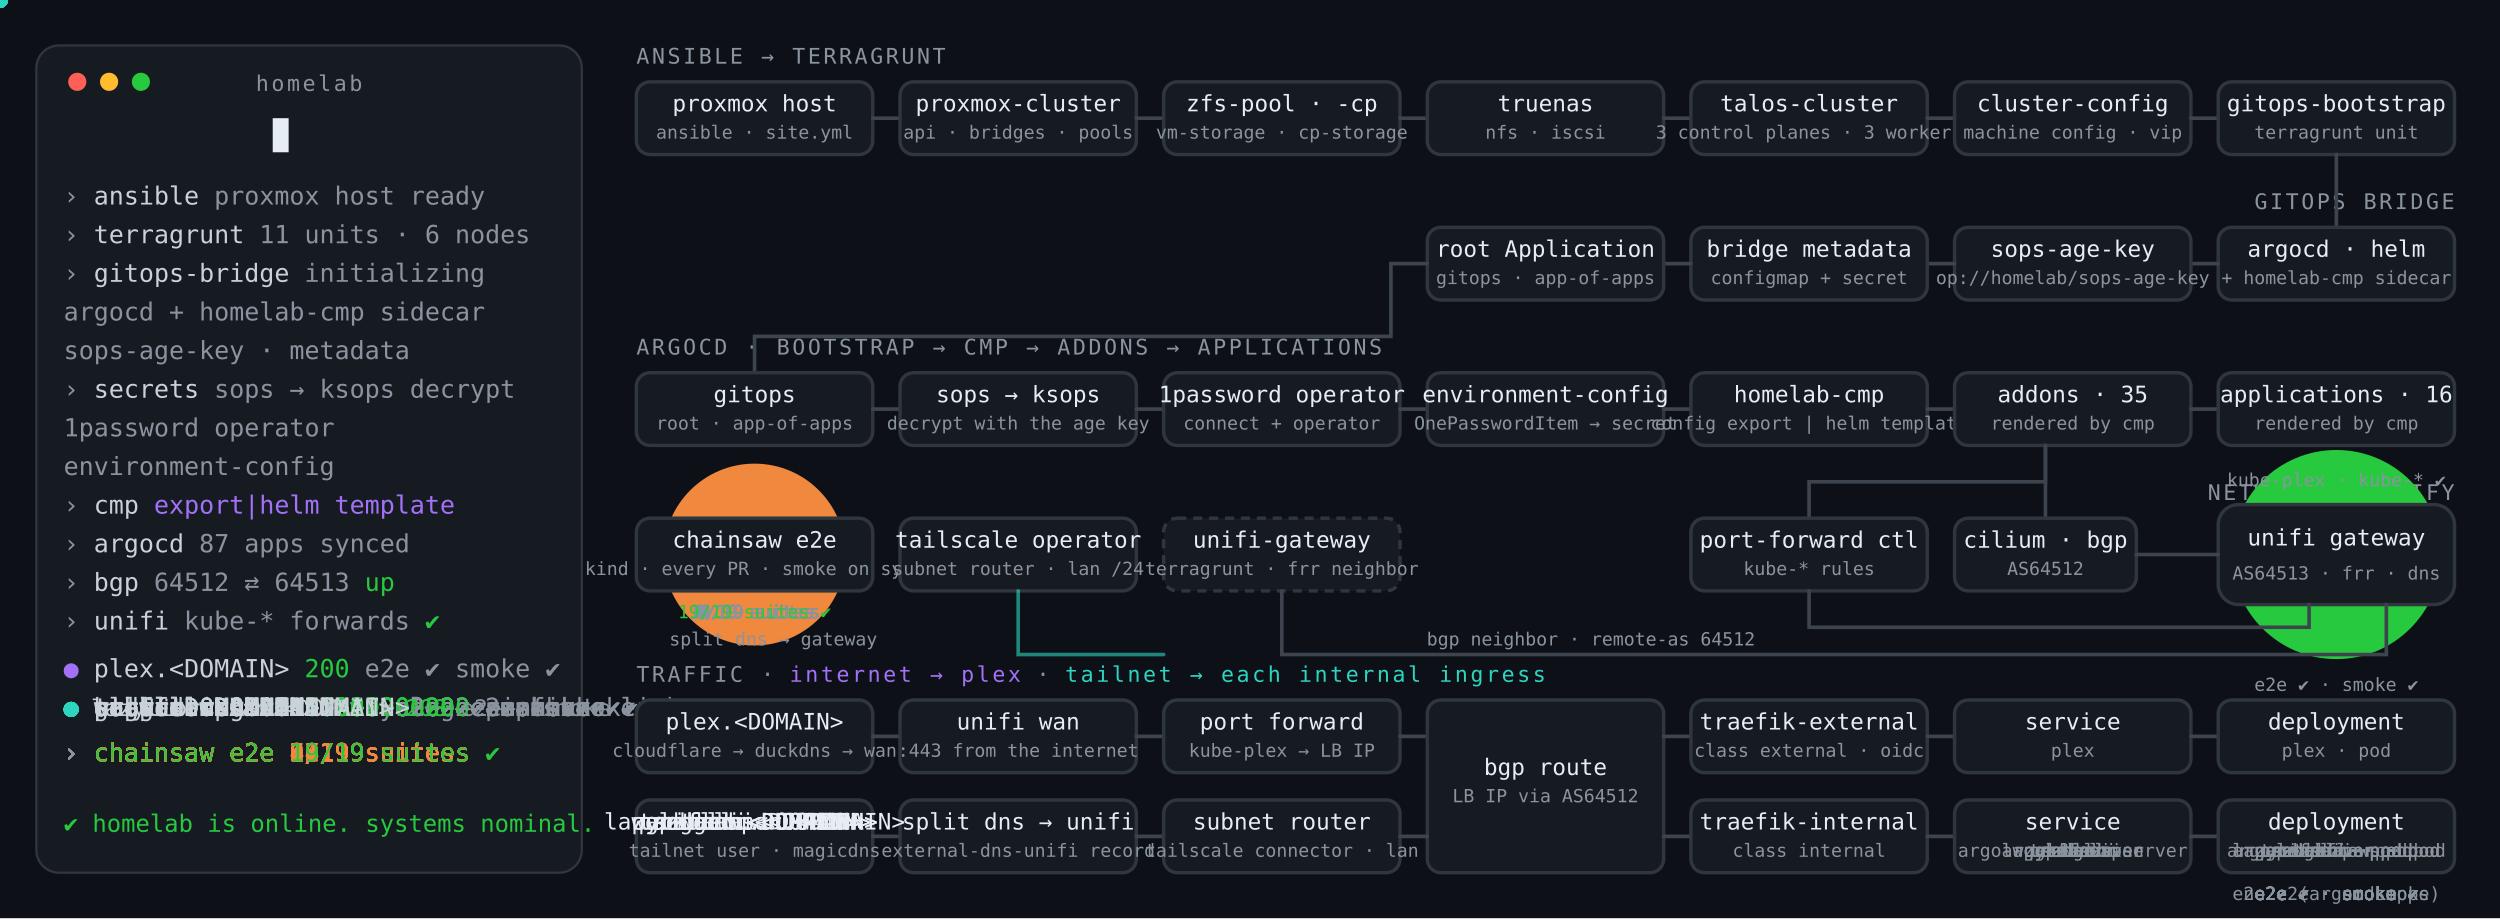
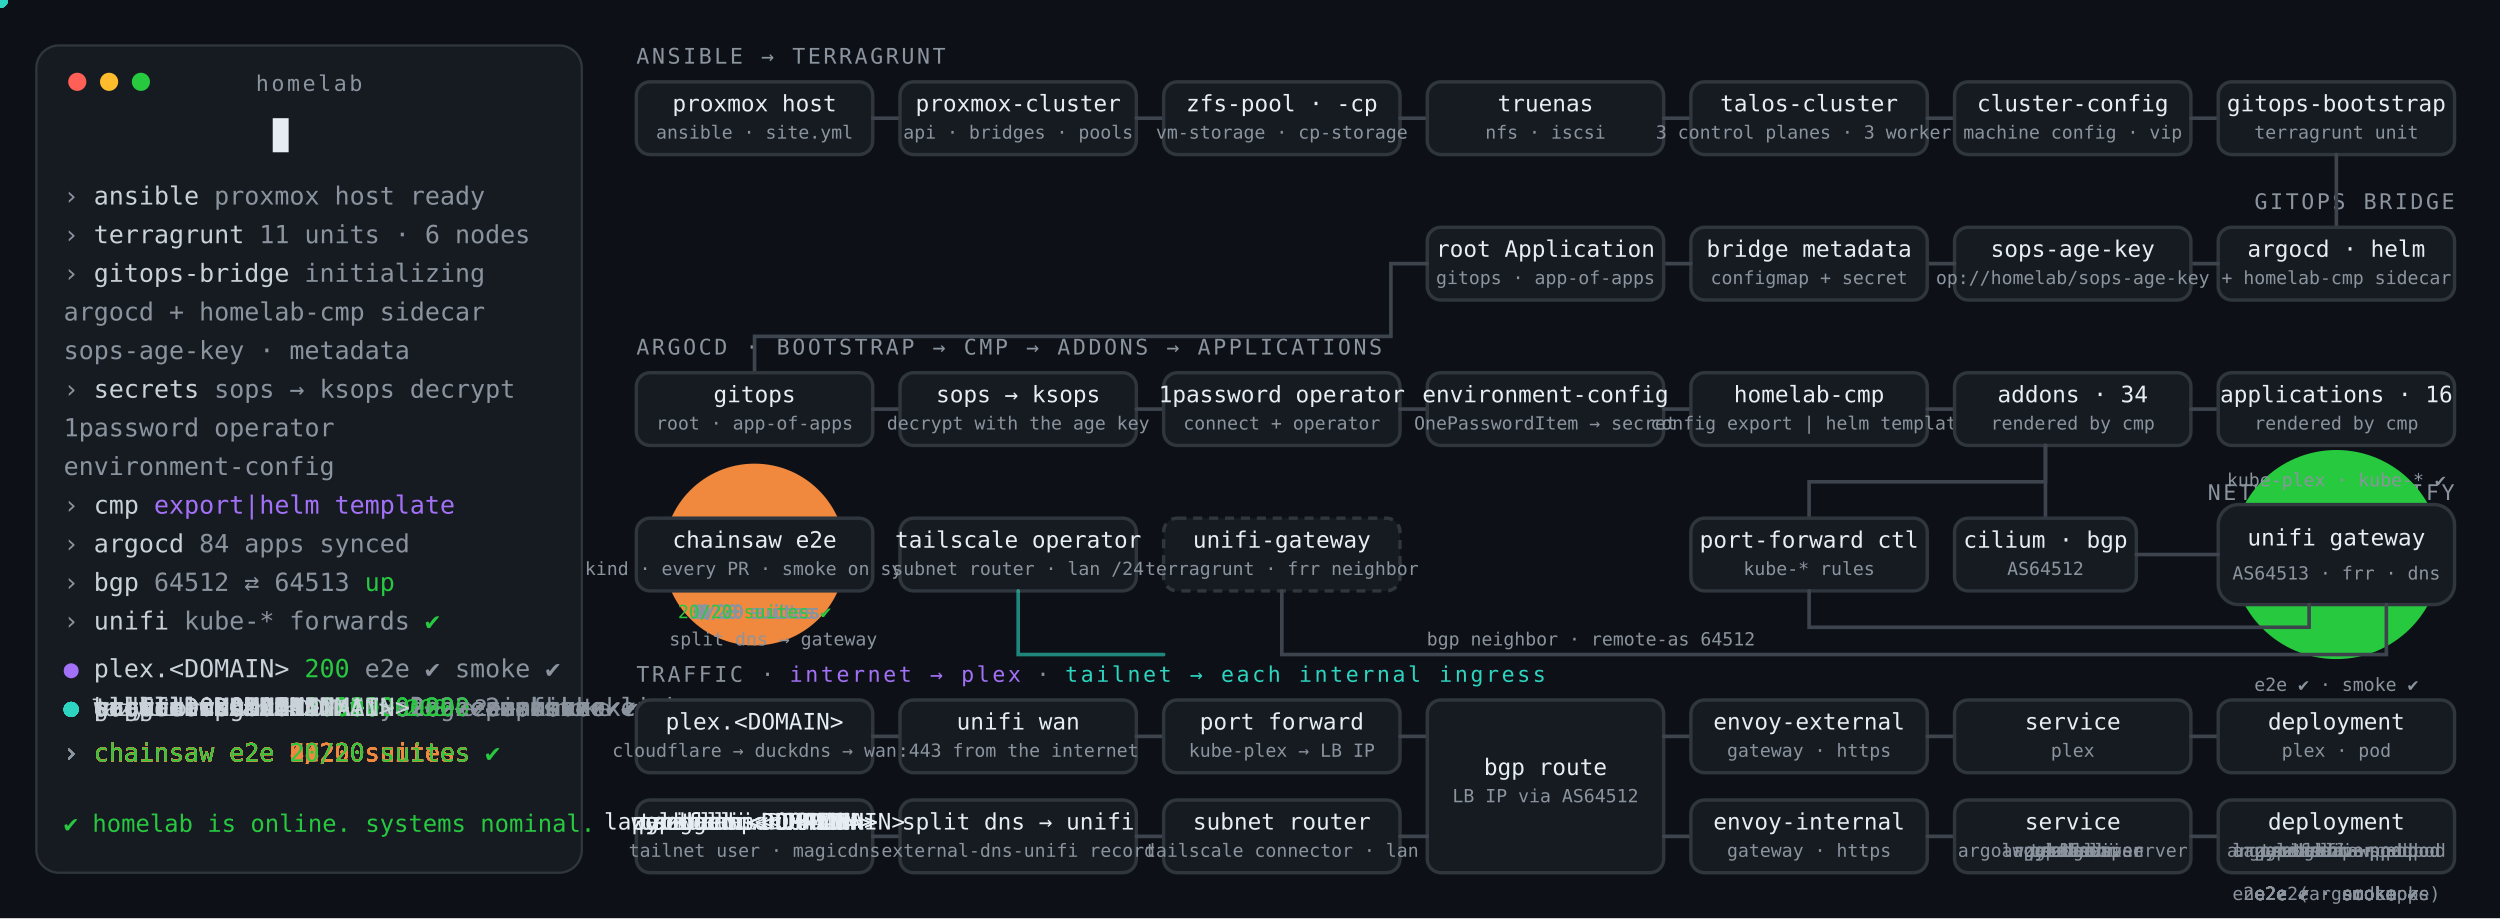
<svg xmlns="http://www.w3.org/2000/svg" viewBox="0 0 1100 404" width="1100" height="404" role="img">
  <rect width="1100" height="404" fill="#0d1117" />
  <style>
  text{font-family:ui-monospace,SFMono-Regular,Menlo,Consolas,monospace}
  .h{font-size:9.5px;fill:#8b949e;letter-spacing:.12em}
  .n{font-size:10px;fill:#e6edf3}
  .n2{font-size:8px;fill:#8b949e}
  .log{font-size:11px;fill:#c9d1d9}
  .box{fill:#161b22;stroke:#30363d;stroke-width:1.5}
  .w{fill:none;stroke:#3d444d;stroke-width:1.6;stroke-linecap:round;stroke-dasharray:800}
  .cur{animation:blink 1s steps(1) infinite}
  @keyframes blink{50%{opacity:0}}
  .type{animation:type 27s steps(14) infinite}
  @keyframes type{0%{width:0}3%,96%{width:110px}100%{width:0}}
  @keyframes a3{0%,3%{opacity:0}4%,96%{opacity:1}100%{opacity:0}}
  @keyframes a5{0%,5%{opacity:0}6%,96%{opacity:1}100%{opacity:0}}
  @keyframes a6_5{0%,6.5%{opacity:0}7.5%,96%{opacity:1}100%{opacity:0}}
  @keyframes a8{0%,8%{opacity:0}9%,96%{opacity:1}100%{opacity:0}}
  @keyframes a9_5{0%,9.5%{opacity:0}10.5%,96%{opacity:1}100%{opacity:0}}
  @keyframes a11{0%,11%{opacity:0}12%,96%{opacity:1}100%{opacity:0}}
  @keyframes a12_5{0%,12.5%{opacity:0}13.5%,96%{opacity:1}100%{opacity:0}}
  @keyframes a14{0%,14%{opacity:0}15%,96%{opacity:1}100%{opacity:0}}
  @keyframes a15_5{0%,15.5%{opacity:0}16.5%,96%{opacity:1}100%{opacity:0}}
  @keyframes a17{0%,17%{opacity:0}18%,96%{opacity:1}100%{opacity:0}}
  @keyframes a18_5{0%,18.5%{opacity:0}19.5%,96%{opacity:1}100%{opacity:0}}
  @keyframes a20{0%,20%{opacity:0}21%,96%{opacity:1}100%{opacity:0}}
  @keyframes a21_5{0%,21.5%{opacity:0}22.5%,96%{opacity:1}100%{opacity:0}}
  @keyframes a23{0%,23%{opacity:0}24%,96%{opacity:1}100%{opacity:0}}
  @keyframes a25{0%,25%{opacity:0}26%,96%{opacity:1}100%{opacity:0}}
  @keyframes a26_5{0%,26.5%{opacity:0}27.5%,96%{opacity:1}100%{opacity:0}}
  @keyframes a28{0%,28%{opacity:0}29%,96%{opacity:1}100%{opacity:0}}
  @keyframes a30{0%,30%{opacity:0}31%,96%{opacity:1}100%{opacity:0}}
  @keyframes a33{0%,33%{opacity:0}34%,96%{opacity:1}100%{opacity:0}}
  @keyframes a36{0%,36%{opacity:0}37%,96%{opacity:1}100%{opacity:0}}
  @keyframes a37_5{0%,37.5%{opacity:0}38.5%,96%{opacity:1}100%{opacity:0}}
  @keyframes a39{0%,39%{opacity:0}40%,96%{opacity:1}100%{opacity:0}}
  @keyframes a40{0%,40%{opacity:0}41%,96%{opacity:1}100%{opacity:0}}
  @keyframes a41{0%,41%{opacity:0}42%,96%{opacity:1}100%{opacity:0}}
  @keyframes a42{0%,42%{opacity:0}43%,96%{opacity:1}100%{opacity:0}}
  @keyframes a43{0%,43%{opacity:0}44%,96%{opacity:1}100%{opacity:0}}
  @keyframes a44{0%,44%{opacity:0}45%,96%{opacity:1}100%{opacity:0}}
  @keyframes a46{0%,46%{opacity:0}47%,96%{opacity:1}100%{opacity:0}}
  @keyframes a90{0%,90.5%{opacity:0}91.5%,96%{opacity:1}100%{opacity:0}}
  .a3{animation:a3 27s infinite}.a5{animation:a5 27s infinite}.a6_5{animation:a6_5 27s infinite}
  .a8{animation:a8 27s infinite}.a9_5{animation:a9_5 27s infinite}.a11{animation:a11 27s infinite}
  .a12_5{animation:a12_5 27s infinite}.a14{animation:a14 27s infinite}.a15_5{animation:a15_5 27s infinite}
  .a17{animation:a17 27s infinite}.a18_5{animation:a18_5 27s infinite}.a20{animation:a20 27s infinite}
  .a21_5{animation:a21_5 27s infinite}.a23{animation:a23 27s infinite}.a25{animation:a25 27s infinite}
  .a26_5{animation:a26_5 27s infinite}.a28{animation:a28 27s infinite}.a30{animation:a30 27s infinite}
  .a33{animation:a33 27s infinite}.a36{animation:a36 27s infinite}.a37_5{animation:a37_5 27s infinite}
  .a39{animation:a39 27s infinite}.a40{animation:a40 27s infinite}.a41{animation:a41 27s infinite}
  .a42{animation:a42 27s infinite}.a43{animation:a43 27s infinite}.a44{animation:a44 27s infinite}
  .a46{animation:a46 27s infinite}.a90{animation:a90 27s infinite}
  @keyframes d5{0%,5%{stroke-dashoffset:800}7.5%,96%{stroke-dashoffset:0}96.1%,100%{stroke-dashoffset:800}}
  @keyframes d6_5{0%,6.5%{stroke-dashoffset:800}9%,96%{stroke-dashoffset:0}96.1%,100%{stroke-dashoffset:800}}
  @keyframes d8{0%,8%{stroke-dashoffset:800}10.5%,96%{stroke-dashoffset:0}96.1%,100%{stroke-dashoffset:800}}
  @keyframes d9_5{0%,9.5%{stroke-dashoffset:800}12%,96%{stroke-dashoffset:0}96.1%,100%{stroke-dashoffset:800}}
  @keyframes d11{0%,11%{stroke-dashoffset:800}13.5%,96%{stroke-dashoffset:0}96.1%,100%{stroke-dashoffset:800}}
  @keyframes d12_5{0%,12.5%{stroke-dashoffset:800}15%,96%{stroke-dashoffset:0}96.1%,100%{stroke-dashoffset:800}}
  @keyframes d14{0%,14%{stroke-dashoffset:800}16.5%,96%{stroke-dashoffset:0}96.1%,100%{stroke-dashoffset:800}}
  @keyframes d15_5{0%,15.5%{stroke-dashoffset:800}18%,96%{stroke-dashoffset:0}96.1%,100%{stroke-dashoffset:800}}
  @keyframes d17{0%,17%{stroke-dashoffset:800}19.5%,96%{stroke-dashoffset:0}96.1%,100%{stroke-dashoffset:800}}
  @keyframes d18_5{0%,18.5%{stroke-dashoffset:800}21%,96%{stroke-dashoffset:0}96.1%,100%{stroke-dashoffset:800}}
  @keyframes d20{0%,20%{stroke-dashoffset:800}22.5%,96%{stroke-dashoffset:0}96.1%,100%{stroke-dashoffset:800}}
  @keyframes d21_5{0%,21.5%{stroke-dashoffset:800}24%,96%{stroke-dashoffset:0}96.1%,100%{stroke-dashoffset:800}}
  @keyframes d23{0%,23%{stroke-dashoffset:800}25.5%,96%{stroke-dashoffset:0}96.1%,100%{stroke-dashoffset:800}}
  @keyframes d25{0%,25%{stroke-dashoffset:800}27.5%,96%{stroke-dashoffset:0}96.1%,100%{stroke-dashoffset:800}}
  @keyframes d26_5{0%,26.5%{stroke-dashoffset:800}29%,96%{stroke-dashoffset:0}96.1%,100%{stroke-dashoffset:800}}
  @keyframes d28{0%,28%{stroke-dashoffset:800}30.5%,96%{stroke-dashoffset:0}96.1%,100%{stroke-dashoffset:800}}
  @keyframes d30{0%,30%{stroke-dashoffset:800}32.5%,96%{stroke-dashoffset:0}96.1%,100%{stroke-dashoffset:800}}
  @keyframes d33{0%,33%{stroke-dashoffset:800}35.5%,96%{stroke-dashoffset:0}96.1%,100%{stroke-dashoffset:800}}
  @keyframes d39{0%,39%{stroke-dashoffset:800}40.5%,96%{stroke-dashoffset:0}96.1%,100%{stroke-dashoffset:800}}
  @keyframes d40{0%,40%{stroke-dashoffset:800}41.5%,96%{stroke-dashoffset:0}96.1%,100%{stroke-dashoffset:800}}
  @keyframes d41{0%,41%{stroke-dashoffset:800}42.5%,96%{stroke-dashoffset:0}96.1%,100%{stroke-dashoffset:800}}
  @keyframes d42{0%,42%{stroke-dashoffset:800}43.5%,96%{stroke-dashoffset:0}96.1%,100%{stroke-dashoffset:800}}
  @keyframes d43{0%,43%{stroke-dashoffset:800}44.5%,96%{stroke-dashoffset:0}96.1%,100%{stroke-dashoffset:800}}
  @keyframes d44{0%,44%{stroke-dashoffset:800}45.5%,96%{stroke-dashoffset:0}96.1%,100%{stroke-dashoffset:800}}
  .d5{animation:d5 27s infinite}.d6_5{animation:d6_5 27s infinite}.d8{animation:d8 27s infinite}
  .d9_5{animation:d9_5 27s infinite}.d11{animation:d11 27s infinite}.d12_5{animation:d12_5 27s infinite}
  .d14{animation:d14 27s infinite}.d15_5{animation:d15_5 27s infinite}.d17{animation:d17 27s infinite}
  .d18_5{animation:d18_5 27s infinite}.d20{animation:d20 27s infinite}.d21_5{animation:d21_5 27s infinite}
  .d23{animation:d23 27s infinite}.d25{animation:d25 27s infinite}.d26_5{animation:d26_5 27s infinite}
  .d28{animation:d28 27s infinite}.d30{animation:d30 27s infinite}.d33{animation:d33 27s infinite}
  .d39{animation:d39 27s infinite}.d40{animation:d40 27s infinite}.d41{animation:d41 27s infinite}
  .d42{animation:d42 27s infinite}.d43{animation:d43 27s infinite}.d44{animation:d44 27s infinite}
  @keyframes est{0%,32.5%{stroke:#3d444d}34%,96%{stroke:#27c93f}100%{stroke:#3d444d}}
  .est{animation:est 27s infinite}
  @keyframes glow{0%,33.5%{opacity:0}36%,96%{opacity:.45}100%{opacity:0}}
  .glow{animation:glow 27s infinite}
  /* host windows: 10 × 4.5% from 45% to 90% (1.2 s each) */
  @keyframes h0{0%,45%{opacity:0}45.3%,47.82%{opacity:1}48.12%,100%{opacity:0}}
  @keyframes h1{0%,48.12%{opacity:0}48.42%,50.93%{opacity:1}51.23%,100%{opacity:0}}
  @keyframes h2{0%,51.23%{opacity:0}51.53%,54.05%{opacity:1}54.35%,100%{opacity:0}}
  @keyframes h3{0%,54.35%{opacity:0}54.65%,57.16%{opacity:1}57.46%,100%{opacity:0}}
  @keyframes h4{0%,57.46%{opacity:0}57.76%,60.28%{opacity:1}60.58%,100%{opacity:0}}
  @keyframes h5{0%,60.58%{opacity:0}60.88%,63.39%{opacity:1}63.69%,100%{opacity:0}}
  @keyframes h6{0%,63.69%{opacity:0}63.99%,66.51%{opacity:1}66.81%,100%{opacity:0}}
  @keyframes h7{0%,66.81%{opacity:0}67.11%,69.62%{opacity:1}69.92%,100%{opacity:0}}
  @keyframes h8{0%,69.92%{opacity:0}70.22%,72.74%{opacity:1}73.04%,100%{opacity:0}}
  @keyframes h9{0%,73.04%{opacity:0}73.34%,75.85%{opacity:1}76.15%,100%{opacity:0}}
  @keyframes h10{0%,76.15%{opacity:0}76.45%,78.97%{opacity:1}79.27%,100%{opacity:0}}
  @keyframes h11{0%,79.27%{opacity:0}79.57%,82.08%{opacity:1}82.38%,100%{opacity:0}}
  @keyframes h12{0%,82.38%{opacity:0}82.68%,85.2%{opacity:1}85.5%,100%{opacity:0}}
  @keyframes h13{0%,85.5%{opacity:0}85.8%,88.32%{opacity:1}88.62%,100%{opacity:0}}
  @keyframes h14{0%,88.62%{opacity:0}88.92%,95.7%{opacity:1}96%,100%{opacity:0}}
  .h0{animation:h0 27s infinite}.h1{animation:h1 27s infinite}.h2{animation:h2 27s infinite}
  .h3{animation:h3 27s infinite}.h4{animation:h4 27s infinite}.h5{animation:h5 27s infinite}
  .h6{animation:h6 27s infinite}.h7{animation:h7 27s infinite}.h8{animation:h8 27s infinite}
  .h9{animation:h9 27s infinite}.h10{animation:h10 27s infinite}.h11{animation:h11 27s infinite}
  .h12{animation:h12 27s infinite}.h13{animation:h13 27s infinite}.h14{animation:h14 27s infinite}
  /* verdict badges: after the packet lands (S+2.7) until the window ends */
  @keyframes v0{0%,47.7%{opacity:0}48%,49.2%{opacity:1}49.5%,100%{opacity:0}}
  @keyframes v1{0%,52.2%{opacity:0}52.5%,53.7%{opacity:1}54%,100%{opacity:0}}
  @keyframes v2{0%,56.7%{opacity:0}57%,58.2%{opacity:1}58.5%,100%{opacity:0}}
  @keyframes v3{0%,61.2%{opacity:0}61.5%,62.7%{opacity:1}63%,100%{opacity:0}}
  @keyframes v4{0%,65.7%{opacity:0}66%,67.2%{opacity:1}67.5%,100%{opacity:0}}
  @keyframes v5{0%,70.2%{opacity:0}70.5%,71.7%{opacity:1}72%,100%{opacity:0}}
  @keyframes v6{0%,74.7%{opacity:0}75%,76.2%{opacity:1}76.5%,100%{opacity:0}}
  @keyframes v7{0%,79.2%{opacity:0}79.5%,80.7%{opacity:1}81%,100%{opacity:0}}
  @keyframes v8{0%,83.7%{opacity:0}84%,85.2%{opacity:1}85.5%,100%{opacity:0}}
  @keyframes v9{0%,88.2%{opacity:0}88.5%,95.7%{opacity:1}96%,100%{opacity:0}}
  .v0{animation:v0 27s infinite}.v1{animation:v1 27s infinite}.v2{animation:v2 27s infinite}
  .v3{animation:v3 27s infinite}.v4{animation:v4 27s infinite}.v5{animation:v5 27s infinite}
  .v6{animation:v6 27s infinite}.v7{animation:v7 27s infinite}.v8{animation:v8 27s infinite}
  .v9{animation:v9 27s infinite}
-   /* e2e suite counter: 19 steps of 2.37% from 45% to 90%, then 19/19 holds */
-   @keyframes c0{0%,45%{opacity:0}45.1%,47.27%{opacity:1}47.37%,100%{opacity:0}}
-   @keyframes c1{0%,47.37%{opacity:0}47.47%,49.64%{opacity:1}49.74%,100%{opacity:0}}
-   @keyframes c2{0%,49.74%{opacity:0}49.84%,52.01%{opacity:1}52.11%,100%{opacity:0}}
-   @keyframes c3{0%,52.11%{opacity:0}52.21%,54.37%{opacity:1}54.47%,100%{opacity:0}}
-   @keyframes c4{0%,54.47%{opacity:0}54.57%,56.74%{opacity:1}56.84%,100%{opacity:0}}
-   @keyframes c5{0%,56.84%{opacity:0}56.94%,59.11%{opacity:1}59.21%,100%{opacity:0}}
-   @keyframes c6{0%,59.21%{opacity:0}59.31%,61.48%{opacity:1}61.58%,100%{opacity:0}}
-   @keyframes c7{0%,61.58%{opacity:0}61.68%,63.85%{opacity:1}63.95%,100%{opacity:0}}
-   @keyframes c8{0%,63.95%{opacity:0}64.05%,66.22%{opacity:1}66.32%,100%{opacity:0}}
-   @keyframes c9{0%,66.32%{opacity:0}66.42%,68.58%{opacity:1}68.68%,100%{opacity:0}}
-   @keyframes c10{0%,68.68%{opacity:0}68.78%,70.95%{opacity:1}71.05%,100%{opacity:0}}
-   @keyframes c11{0%,71.05%{opacity:0}71.15%,73.32%{opacity:1}73.42%,100%{opacity:0}}
-   @keyframes c12{0%,73.42%{opacity:0}73.52%,75.69%{opacity:1}75.79%,100%{opacity:0}}
-   @keyframes c13{0%,75.79%{opacity:0}75.89%,78.06%{opacity:1}78.16%,100%{opacity:0}}
-   @keyframes c14{0%,78.16%{opacity:0}78.26%,80.43%{opacity:1}80.53%,100%{opacity:0}}
-   @keyframes c15{0%,80.53%{opacity:0}80.63%,82.79%{opacity:1}82.89%,100%{opacity:0}}
-   @keyframes c16{0%,82.89%{opacity:0}82.99%,85.16%{opacity:1}85.26%,100%{opacity:0}}
-   @keyframes c17{0%,85.26%{opacity:0}85.36%,87.53%{opacity:1}87.63%,100%{opacity:0}}
-   @keyframes c18{0%,87.63%{opacity:0}87.73%,89.9%{opacity:1}90%,100%{opacity:0}}
-   @keyframes c19{0%,90%{opacity:0}90.1%,96%{opacity:1}100%{opacity:0}}
+   /* e2e suite counter: 20 steps of 2.25% from 45% to 90%, then 20/20 holds */
+   @keyframes c0{0%,45%{opacity:0}45.1%,47.15%{opacity:1}47.25%,100%{opacity:0}}
+   @keyframes c1{0%,47.25%{opacity:0}47.35%,49.4%{opacity:1}49.5%,100%{opacity:0}}
+   @keyframes c2{0%,49.5%{opacity:0}49.6%,51.65%{opacity:1}51.75%,100%{opacity:0}}
+   @keyframes c3{0%,51.75%{opacity:0}51.85%,53.9%{opacity:1}54%,100%{opacity:0}}
+   @keyframes c4{0%,54%{opacity:0}54.1%,56.15%{opacity:1}56.25%,100%{opacity:0}}
+   @keyframes c5{0%,56.25%{opacity:0}56.35%,58.4%{opacity:1}58.5%,100%{opacity:0}}
+   @keyframes c6{0%,58.5%{opacity:0}58.6%,60.65%{opacity:1}60.75%,100%{opacity:0}}
+   @keyframes c7{0%,60.75%{opacity:0}60.85%,62.9%{opacity:1}63%,100%{opacity:0}}
+   @keyframes c8{0%,63%{opacity:0}63.1%,65.15%{opacity:1}65.25%,100%{opacity:0}}
+   @keyframes c9{0%,65.25%{opacity:0}65.35%,67.4%{opacity:1}67.5%,100%{opacity:0}}
+   @keyframes c10{0%,67.5%{opacity:0}67.6%,69.65%{opacity:1}69.75%,100%{opacity:0}}
+   @keyframes c11{0%,69.75%{opacity:0}69.85%,71.9%{opacity:1}72%,100%{opacity:0}}
+   @keyframes c12{0%,72%{opacity:0}72.1%,74.15%{opacity:1}74.25%,100%{opacity:0}}
+   @keyframes c13{0%,74.25%{opacity:0}74.35%,76.4%{opacity:1}76.5%,100%{opacity:0}}
+   @keyframes c14{0%,76.5%{opacity:0}76.6%,78.65%{opacity:1}78.75%,100%{opacity:0}}
+   @keyframes c15{0%,78.75%{opacity:0}78.85%,80.9%{opacity:1}81%,100%{opacity:0}}
+   @keyframes c16{0%,81%{opacity:0}81.1%,83.15%{opacity:1}83.25%,100%{opacity:0}}
+   @keyframes c17{0%,83.25%{opacity:0}83.35%,85.4%{opacity:1}85.5%,100%{opacity:0}}
+   @keyframes c18{0%,85.5%{opacity:0}85.6%,87.65%{opacity:1}87.75%,100%{opacity:0}}
+   @keyframes c19{0%,87.75%{opacity:0}87.85%,89.9%{opacity:1}90%,100%{opacity:0}}
+   @keyframes c20{0%,90%{opacity:0}90.1%,96%{opacity:1}100%{opacity:0}}
  .c0{animation:c0 27s infinite}.c1{animation:c1 27s infinite}.c2{animation:c2 27s infinite}
  .c3{animation:c3 27s infinite}.c4{animation:c4 27s infinite}.c5{animation:c5 27s infinite}
  .c6{animation:c6 27s infinite}.c7{animation:c7 27s infinite}.c8{animation:c8 27s infinite}
  .c9{animation:c9 27s infinite}.c10{animation:c10 27s infinite}.c11{animation:c11 27s infinite}
  .c12{animation:c12 27s infinite}.c13{animation:c13 27s infinite}.c14{animation:c14 27s infinite}
  .c15{animation:c15 27s infinite}.c16{animation:c16 27s infinite}.c17{animation:c17 27s infinite}
-   .c18{animation:c18 27s infinite}.c19{animation:c19 27s infinite}
+   .c18{animation:c18 27s infinite}.c19{animation:c19 27s infinite}.c20{animation:c20 27s infinite}
  /* chainsaw pulse once per host window */
  @keyframes saw{0%,44.5%{opacity:0}
    45.5%{opacity:.6}48%{opacity:0} 50%{opacity:.6}52.5%{opacity:0} 54.5%{opacity:.6}57%{opacity:0}
    59%{opacity:.6}61.5%{opacity:0} 63.5%{opacity:.6}66%{opacity:0} 68%{opacity:.6}70.5%{opacity:0}
    72.5%{opacity:.6}75%{opacity:0} 77%{opacity:.6}79.5%{opacity:0} 81.5%{opacity:.6}84%{opacity:0}
    86%{opacity:.6}88.5%,100%{opacity:0}}
  .saw{animation:saw 27s infinite}
-   /* final: chainsaw node turns green when 19/19 */
+   /* final: chainsaw node turns green when 20/20 */
  @keyframes done{0%,90%{stroke:#f0883e}90.5%,96%{stroke:#27c93f}100%{stroke:#f0883e}}
  .done{animation:done 27s infinite}
</style>
  <rect x="16" y="20" width="240" height="364" rx="10" fill="#161b22" stroke="#30363d" />
  <circle cx="34" cy="36" r="4" fill="#ff5f56" />
  <circle cx="48" cy="36" r="4" fill="#ffbd2e" />
  <circle cx="62" cy="36" r="4" fill="#27c93f" />
  <text class="h" x="136" y="40" text-anchor="middle">homelab</text>
  <clipPath id="tc10">
    <rect class="type" x="28" y="48" height="22" width="0" />
  </clipPath>
  <text class="log" x="28" y="64" font-size="13" clip-path="url(#tc10)">
    <tspan fill="#58a6ff">$</tspan> task setup</text>
  <rect class="cur" x="120" y="52" width="7" height="15" fill="#e6edf3" />
  <g class="log">
    <text class="a3" x="28" y="90">
      <tspan fill="#8b949e">›</tspan> ansible  <tspan fill="#8b949e">proxmox host ready</tspan>
    </text>
    <text class="a5" x="28" y="107">
      <tspan fill="#8b949e">›</tspan> terragrunt <tspan fill="#8b949e">11 units · 6 nodes</tspan>
    </text>
    <text class="a14" x="28" y="124">
      <tspan fill="#8b949e">›</tspan> gitops-bridge <tspan fill="#8b949e">initializing</tspan>
    </text>
    <text class="a15_5" x="28" y="141" fill="#8b949e">    argocd + homelab-cmp sidecar</text>
    <text class="a17" x="28" y="158" fill="#8b949e">    sops-age-key · metadata</text>
    <text class="a20" x="28" y="175">
      <tspan fill="#8b949e">›</tspan> secrets  <tspan fill="#8b949e">sops → ksops decrypt</tspan>
    </text>
    <text class="a21_5" x="28" y="192" fill="#8b949e">    1password operator</text>
    <text class="a23" x="28" y="209" fill="#8b949e">    environment-config</text>
    <text class="a25" x="28" y="226">
      <tspan fill="#8b949e">›</tspan> cmp      <tspan fill="#a371f7">export|helm template</tspan>
    </text>
    <text class="a26_5" x="28" y="243">
-       <tspan fill="#8b949e">›</tspan> argocd   <tspan fill="#8b949e">87 apps synced</tspan>
+       <tspan fill="#8b949e">›</tspan> argocd   <tspan fill="#8b949e">84 apps synced</tspan>
    </text>
    <text class="a33" x="28" y="260">
      <tspan fill="#8b949e">›</tspan> bgp      <tspan fill="#8b949e">64512 ⇄ 64513</tspan>
      <tspan fill="#27c93f">up</tspan>
    </text>
    <text class="a36" x="28" y="277">
      <tspan fill="#8b949e">›</tspan> unifi    <tspan fill="#8b949e">kube-* forwards</tspan>
      <tspan fill="#27c93f">✔</tspan>
    </text>
    <text class="a46" x="28" y="298">
      <tspan fill="#a371f7">●</tspan> plex.&lt;DOMAIN&gt; <tspan fill="#27c93f">200</tspan>
      <tspan fill="#8b949e">e2e ✔ smoke ✔</tspan>
    </text>
    <text class="h0" x="28" y="315">
      <tspan fill="#2dd4bf">●</tspan> grafana.&lt;DOMAIN&gt; <tspan fill="#27c93f">200</tspan>
      <tspan fill="#8b949e">e2e ✔ smoke ✔</tspan>
    </text>
    <text class="h1" x="28" y="315">
      <tspan fill="#2dd4bf">●</tspan> argocd.&lt;DOMAIN&gt; <tspan fill="#27c93f">200</tspan>
      <tspan fill="#8b949e">e2e ✔</tspan>
    </text>
    <text class="h2" x="28" y="315">
      <tspan fill="#2dd4bf">●</tspan> paperclip.&lt;DOMAIN&gt; <tspan fill="#27c93f">200</tspan>
      <tspan fill="#8b949e">e2e ✔ smoke ✔</tspan>
    </text>
    <text class="h3" x="28" y="315">
      <tspan fill="#2dd4bf">●</tspan> workflows.&lt;DOMAIN&gt; <tspan fill="#27c93f">200</tspan>
      <tspan fill="#8b949e">e2e —</tspan>
    </text>
    <text class="h4" x="28" y="315">
      <tspan fill="#2dd4bf">●</tspan> servicemesh.&lt;DOMAIN&gt; <tspan fill="#27c93f">200</tspan>
      <tspan fill="#8b949e">e2e ✔ smoke ✔</tspan>
    </text>
    <text class="h5" x="28" y="315">
      <tspan fill="#2dd4bf">●</tspan> hubble.&lt;DOMAIN&gt; <tspan fill="#27c93f">200</tspan>
      <tspan fill="#8b949e">e2e —</tspan>
    </text>
    <text class="h6" x="28" y="315">
      <tspan fill="#2dd4bf">●</tspan> otlp.&lt;DOMAIN&gt; <tspan fill="#27c93f">200</tspan>
      <tspan fill="#8b949e">e2e ✔</tspan>
    </text>
    <text class="h7" x="28" y="315">
      <tspan fill="#2dd4bf">●</tspan> otel.&lt;DOMAIN&gt; <tspan fill="#27c93f">200</tspan>
      <tspan fill="#8b949e">syslog · ipfix</tspan>
    </text>
    <text class="h8" x="28" y="315">
      <tspan fill="#2dd4bf">●</tspan> sonarr.&lt;DOMAIN&gt; <tspan fill="#27c93f">200</tspan>
      <tspan fill="#8b949e">e2e ✔ smoke ✔</tspan>
    </text>
    <text class="h9" x="28" y="315">
      <tspan fill="#2dd4bf">●</tspan> radarr.&lt;DOMAIN&gt; <tspan fill="#27c93f">200</tspan>
      <tspan fill="#8b949e">e2e ✔ smoke ✔</tspan>
    </text>
    <text class="h10" x="28" y="315">
      <tspan fill="#2dd4bf">●</tspan> prowlarr.&lt;DOMAIN&gt; <tspan fill="#27c93f">200</tspan>
      <tspan fill="#8b949e">e2e ✔ smoke ✔</tspan>
    </text>
    <text class="h11" x="28" y="315">
      <tspan fill="#2dd4bf">●</tspan> nzbget.&lt;DOMAIN&gt; <tspan fill="#27c93f">200</tspan>
      <tspan fill="#8b949e">e2e ✔ smoke ✔</tspan>
    </text>
    <text class="h12" x="28" y="315">
      <tspan fill="#2dd4bf">●</tspan> tautulli.&lt;DOMAIN&gt; <tspan fill="#27c93f">200</tspan>
      <tspan fill="#8b949e">e2e ✔ smoke ✔</tspan>
    </text>
    <text class="h13" x="28" y="315">
      <tspan fill="#2dd4bf">●</tspan> alertmanager.&lt;DOMAIN&gt; <tspan fill="#27c93f">200</tspan>
      <tspan fill="#8b949e">pushover links</tspan>
    </text>
    <text class="h14" x="28" y="315" font-size="10">
      <tspan fill="#2dd4bf">●</tspan> lazylibrarian.&lt;DOMAIN&gt; <tspan fill="#27c93f">200</tspan>
      <tspan fill="#8b949e">e2e ✔ smoke ✔</tspan>
    </text>
    <g fill="#f0883e">
      <text class="c0" x="28" y="335">
-         <tspan fill="#8b949e">›</tspan> chainsaw e2e   0/19 suites</text>
+         <tspan fill="#8b949e">›</tspan> chainsaw e2e   0/20 suites</text>
      <text class="c1" x="28" y="335">
-         <tspan fill="#8b949e">›</tspan> chainsaw e2e   1/19 suites</text>
+         <tspan fill="#8b949e">›</tspan> chainsaw e2e   1/20 suites</text>
      <text class="c2" x="28" y="335">
-         <tspan fill="#8b949e">›</tspan> chainsaw e2e   2/19 suites</text>
+         <tspan fill="#8b949e">›</tspan> chainsaw e2e   2/20 suites</text>
      <text class="c3" x="28" y="335">
-         <tspan fill="#8b949e">›</tspan> chainsaw e2e   3/19 suites</text>
+         <tspan fill="#8b949e">›</tspan> chainsaw e2e   3/20 suites</text>
      <text class="c4" x="28" y="335">
-         <tspan fill="#8b949e">›</tspan> chainsaw e2e   4/19 suites</text>
+         <tspan fill="#8b949e">›</tspan> chainsaw e2e   4/20 suites</text>
      <text class="c5" x="28" y="335">
-         <tspan fill="#8b949e">›</tspan> chainsaw e2e   5/19 suites</text>
+         <tspan fill="#8b949e">›</tspan> chainsaw e2e   5/20 suites</text>
      <text class="c6" x="28" y="335">
-         <tspan fill="#8b949e">›</tspan> chainsaw e2e   6/19 suites</text>
+         <tspan fill="#8b949e">›</tspan> chainsaw e2e   6/20 suites</text>
      <text class="c7" x="28" y="335">
-         <tspan fill="#8b949e">›</tspan> chainsaw e2e   7/19 suites</text>
+         <tspan fill="#8b949e">›</tspan> chainsaw e2e   7/20 suites</text>
      <text class="c8" x="28" y="335">
-         <tspan fill="#8b949e">›</tspan> chainsaw e2e   8/19 suites</text>
+         <tspan fill="#8b949e">›</tspan> chainsaw e2e   8/20 suites</text>
      <text class="c9" x="28" y="335">
-         <tspan fill="#8b949e">›</tspan> chainsaw e2e   9/19 suites</text>
+         <tspan fill="#8b949e">›</tspan> chainsaw e2e   9/20 suites</text>
      <text class="c10" x="28" y="335">
-         <tspan fill="#8b949e">›</tspan> chainsaw e2e  10/19 suites</text>
+         <tspan fill="#8b949e">›</tspan> chainsaw e2e  10/20 suites</text>
      <text class="c11" x="28" y="335">
-         <tspan fill="#8b949e">›</tspan> chainsaw e2e  11/19 suites</text>
+         <tspan fill="#8b949e">›</tspan> chainsaw e2e  11/20 suites</text>
      <text class="c12" x="28" y="335">
-         <tspan fill="#8b949e">›</tspan> chainsaw e2e  12/19 suites</text>
+         <tspan fill="#8b949e">›</tspan> chainsaw e2e  12/20 suites</text>
      <text class="c13" x="28" y="335">
-         <tspan fill="#8b949e">›</tspan> chainsaw e2e  13/19 suites</text>
+         <tspan fill="#8b949e">›</tspan> chainsaw e2e  13/20 suites</text>
      <text class="c14" x="28" y="335">
-         <tspan fill="#8b949e">›</tspan> chainsaw e2e  14/19 suites</text>
+         <tspan fill="#8b949e">›</tspan> chainsaw e2e  14/20 suites</text>
      <text class="c15" x="28" y="335">
-         <tspan fill="#8b949e">›</tspan> chainsaw e2e  15/19 suites</text>
+         <tspan fill="#8b949e">›</tspan> chainsaw e2e  15/20 suites</text>
      <text class="c16" x="28" y="335">
-         <tspan fill="#8b949e">›</tspan> chainsaw e2e  16/19 suites</text>
+         <tspan fill="#8b949e">›</tspan> chainsaw e2e  16/20 suites</text>
      <text class="c17" x="28" y="335">
-         <tspan fill="#8b949e">›</tspan> chainsaw e2e  17/19 suites</text>
+         <tspan fill="#8b949e">›</tspan> chainsaw e2e  17/20 suites</text>
      <text class="c18" x="28" y="335">
-         <tspan fill="#8b949e">›</tspan> chainsaw e2e  18/19 suites</text>
-       <text class="c19" x="28" y="335" fill="#27c93f">
-         <tspan fill="#8b949e">›</tspan> chainsaw e2e  19/19 suites ✔</text>
+         <tspan fill="#8b949e">›</tspan> chainsaw e2e  18/20 suites</text>
+       <text class="c19" x="28" y="335">
+         <tspan fill="#8b949e">›</tspan> chainsaw e2e  19/20 suites</text>
+       <text class="c20" x="28" y="335" fill="#27c93f">
+         <tspan fill="#8b949e">›</tspan> chainsaw e2e  20/20 suites ✔</text>
    </g>
    <text class="a90" x="28" y="366" font-size="10.5" fill="#27c93f">✔ homelab is online. systems nominal.</text>
  </g>
  <text class="h a3" x="280" y="28">ANSIBLE → TERRAGRUNT</text>
  <text class="h a14" x="1080" y="92" text-anchor="end">GITOPS BRIDGE</text>
  <text class="h a18_5" x="280" y="156">ARGOCD · BOOTSTRAP → CMP → ADDONS → APPLICATIONS</text>
  <text class="h a30" x="1080" y="220" text-anchor="end">NETWORK · VERIFY</text>
  <text class="h a37_5" x="280" y="300">TRAFFIC · <tspan fill="#a371f7">internet → plex</tspan> · <tspan fill="#2dd4bf">tailnet → each internal ingress</tspan>
  </text>
  <g class="a3">
    <rect class="box" x="280" y="36" width="104" height="32" rx="6" stroke="#EE0000" />
    <text class="n" x="332" y="49" text-anchor="middle">proxmox host</text>
    <text class="n2" x="332" y="61" text-anchor="middle">ansible · site.yml</text>
  </g>
  <path class="w d5" d="M384 52 H396" />
  <g class="a5">
    <rect class="box" x="396" y="36" width="104" height="32" rx="6" />
    <text class="n" x="448" y="49" text-anchor="middle">proxmox-cluster</text>
    <text class="n2" x="448" y="61" text-anchor="middle">api · bridges · pools</text>
  </g>
  <path class="w d6_5" d="M500 52 H512" />
  <g class="a6_5">
    <rect class="box" x="512" y="36" width="104" height="32" rx="6" />
    <text class="n" x="564" y="49" text-anchor="middle">zfs-pool · -cp</text>
    <text class="n2" x="564" y="61" text-anchor="middle">vm-storage · cp-storage</text>
  </g>
  <path class="w d8" d="M616 52 H628" />
  <g class="a8">
    <rect class="box" x="628" y="36" width="104" height="32" rx="6" />
    <text class="n" x="680" y="49" text-anchor="middle">truenas</text>
    <text class="n2" x="680" y="61" text-anchor="middle">nfs · iscsi</text>
  </g>
  <path class="w d9_5" d="M732 52 H744" />
  <g class="a9_5">
    <rect class="box" x="744" y="36" width="104" height="32" rx="6" />
    <text class="n" x="796" y="49" text-anchor="middle">talos-cluster</text>
    <text class="n2" x="796" y="61" text-anchor="middle">3 control planes · 3 workers</text>
  </g>
  <path class="w d11" d="M848 52 H860" />
  <g class="a11">
    <rect class="box" x="860" y="36" width="104" height="32" rx="6" />
    <text class="n" x="912" y="49" text-anchor="middle">cluster-config</text>
    <text class="n2" x="912" y="61" text-anchor="middle">machine config · vip</text>
  </g>
  <path class="w d12_5" d="M964 52 H976" />
  <g class="a12_5">
    <rect class="box" x="976" y="36" width="104" height="32" rx="6" />
    <text class="n" x="1028" y="49" text-anchor="middle">gitops-bootstrap</text>
    <text class="n2" x="1028" y="61" text-anchor="middle">terragrunt unit</text>
  </g>
  <path class="w d14" d="M1028 68 V100" />
  <g class="a14">
    <rect class="box" x="976" y="100" width="104" height="32" rx="6" stroke="#EF7B4D" />
    <text class="n" x="1028" y="113" text-anchor="middle">argocd · helm</text>
    <text class="n2" x="1028" y="125" text-anchor="middle">+ homelab-cmp sidecar</text>
  </g>
  <path class="w d15_5" d="M976 116 H964" />
  <g class="a15_5">
    <rect class="box" x="860" y="100" width="104" height="32" rx="6" />
    <text class="n" x="912" y="113" text-anchor="middle">sops-age-key</text>
    <text class="n2" x="912" y="125" text-anchor="middle">op://homelab/sops-age-key</text>
  </g>
  <path class="w d17" d="M860 116 H848" />
  <g class="a17">
    <rect class="box" x="744" y="100" width="104" height="32" rx="6" />
    <text class="n" x="796" y="113" text-anchor="middle">bridge metadata</text>
    <text class="n2" x="796" y="125" text-anchor="middle">configmap + secret</text>
  </g>
  <path class="w d17" d="M744 116 H732" />
  <g class="a17">
    <rect class="box" x="628" y="100" width="104" height="32" rx="6" />
    <text class="n" x="680" y="113" text-anchor="middle">root Application</text>
    <text class="n2" x="680" y="125" text-anchor="middle">gitops · app-of-apps</text>
  </g>
  <path class="w d18_5" d="M628 116 H612 V148 H332 V164" />
  <g class="a18_5">
    <rect class="box" x="280" y="164" width="104" height="32" rx="6" stroke="#EF7B4D" />
    <text class="n" x="332" y="177" text-anchor="middle">gitops</text>
    <text class="n2" x="332" y="189" text-anchor="middle">root · app-of-apps</text>
  </g>
  <path class="w d20" d="M384 180 H396" />
  <g class="a20">
    <rect class="box" x="396" y="164" width="104" height="32" rx="6" />
    <text class="n" x="448" y="177" text-anchor="middle">sops → ksops</text>
    <text class="n2" x="448" y="189" text-anchor="middle">decrypt with the age key</text>
  </g>
  <path class="w d21_5" d="M500 180 H512" />
  <g class="a21_5">
    <rect class="box" x="512" y="164" width="104" height="32" rx="6" />
    <text class="n" x="564" y="177" text-anchor="middle">1password operator</text>
    <text class="n2" x="564" y="189" text-anchor="middle">connect + operator</text>
  </g>
  <path class="w d23" d="M616 180 H628" />
  <g class="a23">
    <rect class="box" x="628" y="164" width="104" height="32" rx="6" />
    <text class="n" x="680" y="177" text-anchor="middle">environment-config</text>
    <text class="n2" x="680" y="189" text-anchor="middle">OnePasswordItem → secret</text>
  </g>
  <path class="w d25" d="M732 180 H744" />
  <g class="a25">
    <rect class="box" x="744" y="164" width="104" height="32" rx="6" stroke="#a371f7" />
    <text class="n" x="796" y="177" text-anchor="middle">homelab-cmp</text>
    <text class="n2" x="796" y="189" text-anchor="middle">config export | helm template</text>
  </g>
  <path class="w d26_5" d="M848 180 H860" />
  <g class="a26_5">
    <rect class="box" x="860" y="164" width="104" height="32" rx="6" />
-     <text class="n" x="912" y="177" text-anchor="middle">addons · 35</text>
+     <text class="n" x="912" y="177" text-anchor="middle">addons · 34</text>
    <text class="n2" x="912" y="189" text-anchor="middle">rendered by cmp</text>
  </g>
  <path class="w d28" d="M964 180 H976" />
  <g class="a28">
    <rect class="box" x="976" y="164" width="104" height="32" rx="6" />
    <text class="n" x="1028" y="177" text-anchor="middle">applications · 16</text>
    <text class="n2" x="1028" y="189" text-anchor="middle">rendered by cmp</text>
  </g>
  <circle class="saw" cx="332" cy="244" r="40" fill="#f0883e" />
  <g class="a30">
    <rect class="box done" x="280" y="228" width="104" height="32" rx="6" stroke="#f0883e" />
    <text class="n" x="332" y="241" text-anchor="middle">chainsaw e2e</text>
    <text class="n2" x="332" y="253" text-anchor="middle">kind · every PR · smoke on sync</text>
  </g>
  <g class="n2" text-anchor="middle" fill="#f0883e">
-     <text class="c0" x="332" y="272">0/19 suites</text>
-     <text class="c1" x="332" y="272">1/19 suites</text>
-     <text class="c2" x="332" y="272">2/19 suites</text>
-     <text class="c3" x="332" y="272">3/19 suites</text>
-     <text class="c4" x="332" y="272">4/19 suites</text>
-     <text class="c5" x="332" y="272">5/19 suites</text>
-     <text class="c6" x="332" y="272">6/19 suites</text>
-     <text class="c7" x="332" y="272">7/19 suites</text>
-     <text class="c8" x="332" y="272">8/19 suites</text>
-     <text class="c9" x="332" y="272">9/19 suites</text>
-     <text class="c10" x="332" y="272">10/19 suites</text>
-     <text class="c11" x="332" y="272">11/19 suites</text>
-     <text class="c12" x="332" y="272">12/19 suites</text>
-     <text class="c13" x="332" y="272">13/19 suites</text>
-     <text class="c14" x="332" y="272">14/19 suites</text>
-     <text class="c15" x="332" y="272">15/19 suites</text>
-     <text class="c16" x="332" y="272">16/19 suites</text>
-     <text class="c17" x="332" y="272">17/19 suites</text>
-     <text class="c18" x="332" y="272">18/19 suites</text>
-     <text class="c19" x="332" y="272" fill="#27c93f">19/19 suites ✔</text>
+     <text class="c0" x="332" y="272">0/20 suites</text>
+     <text class="c1" x="332" y="272">1/20 suites</text>
+     <text class="c2" x="332" y="272">2/20 suites</text>
+     <text class="c3" x="332" y="272">3/20 suites</text>
+     <text class="c4" x="332" y="272">4/20 suites</text>
+     <text class="c5" x="332" y="272">5/20 suites</text>
+     <text class="c6" x="332" y="272">6/20 suites</text>
+     <text class="c7" x="332" y="272">7/20 suites</text>
+     <text class="c8" x="332" y="272">8/20 suites</text>
+     <text class="c9" x="332" y="272">9/20 suites</text>
+     <text class="c10" x="332" y="272">10/20 suites</text>
+     <text class="c11" x="332" y="272">11/20 suites</text>
+     <text class="c12" x="332" y="272">12/20 suites</text>
+     <text class="c13" x="332" y="272">13/20 suites</text>
+     <text class="c14" x="332" y="272">14/20 suites</text>
+     <text class="c15" x="332" y="272">15/20 suites</text>
+     <text class="c16" x="332" y="272">16/20 suites</text>
+     <text class="c17" x="332" y="272">17/20 suites</text>
+     <text class="c18" x="332" y="272">18/20 suites</text>
+     <text class="c19" x="332" y="272">19/20 suites</text>
+     <text class="c20" x="332" y="272" fill="#27c93f">20/20 suites ✔</text>
  </g>
  <path class="w d30" d="M900 196 V228" />
  <path class="w d33" d="M900 196 V212 H796 V228" />
  <g class="a30">
    <rect class="box" x="860" y="228" width="80" height="32" rx="6" stroke="#58a6ff" />
    <text class="n" x="900" y="241" text-anchor="middle">cilium · bgp</text>
    <text class="n2" x="900" y="253" text-anchor="middle">AS64512</text>
  </g>
  <g class="a33">
    <rect class="box" x="744" y="228" width="104" height="32" rx="6" stroke="#58a6ff" />
    <text class="n" x="796" y="241" text-anchor="middle">port-forward ctl</text>
    <text class="n2" x="796" y="253" text-anchor="middle">kube-* rules</text>
  </g>
  <g class="a30">
    <rect class="box" x="512" y="228" width="104" height="32" rx="6" stroke-dasharray="4 3" />
    <text class="n" x="564" y="241" text-anchor="middle">unifi-gateway</text>
    <text class="n2" x="564" y="253" text-anchor="middle">terragrunt · frr neighbor</text>
  </g>
  <g class="a30">
    <rect class="box" x="396" y="228" width="104" height="32" rx="6" stroke="#2dd4bf" />
    <text class="n" x="448" y="241" text-anchor="middle">tailscale operator</text>
    <text class="n2" x="448" y="253" text-anchor="middle">subnet router · lan /24</text>
  </g>
  <circle class="glow" cx="1028" cy="244" r="46" fill="#27c93f" />
  <g class="a30">
    <rect class="box" x="976" y="222" width="104" height="44" rx="9" stroke="#e6edf3" />
    <text class="n" x="1028" y="240" text-anchor="middle">unifi gateway</text>
    <text class="n2" x="1028" y="255" text-anchor="middle">AS64513 · frr · dns</text>
  </g>
  <path class="w d30 est" d="M940 244 H976" />
  <circle r="3" fill="#58a6ff">
    <animateMotion dur="27s" repeatCount="indefinite" path="M940 244 H976" calcMode="linear" keyPoints="0;0;1;1;0" keyTimes="0;0.30;0.33;0.96;1" />
    <animate attributeName="opacity" values="0;0;1;1;0;0" keyTimes="0;0.30;0.303;0.33;0.333;1" dur="27s" repeatCount="indefinite" />
  </circle>
  <circle r="3" fill="#e6edf3">
    <animateMotion dur="27s" repeatCount="indefinite" path="M976 244 H940" calcMode="linear" keyPoints="0;0;1;1;0" keyTimes="0;0.30;0.33;0.96;1" />
    <animate attributeName="opacity" values="0;0;1;1;0;0" keyTimes="0;0.30;0.303;0.33;0.333;1" dur="27s" repeatCount="indefinite" />
  </circle>
  <path class="w d30" d="M564 260 V288 H1050 V266" />
  <path class="w d30" d="M448 260 V288 H512" style="stroke:#2dd4bf;opacity:.6" />
  <text class="n2 a30" x="386" y="284" text-anchor="end" fill="#2dd4bf">split dns → gateway</text>
  <text class="n2 a30" x="700" y="284" text-anchor="middle">bgp neighbor · remote-as 64512</text>
  <path class="w d33" d="M796 260 V276 H1016 V266" />
  <circle r="3" fill="#ffbd2e">
    <animateMotion dur="27s" repeatCount="indefinite" path="M796 260 V276 H1016 V266" calcMode="linear" keyPoints="0;0;1;1;0" keyTimes="0;0.335;0.36;0.96;1" />
    <animate attributeName="opacity" values="0;0;1;1;0;0" keyTimes="0;0.335;0.338;0.36;0.363;1" dur="27s" repeatCount="indefinite" />
  </circle>
  <text class="n2 a36" x="1028" y="214" text-anchor="middle" fill="#27c93f">kube-plex · kube-* ✔</text>
  <g class="a37_5">
    <rect class="box" x="280" y="308" width="104" height="32" rx="6" stroke="#a371f7" />
    <text class="n" x="332" y="321" text-anchor="middle">plex.&lt;DOMAIN&gt;</text>
    <text class="n2" x="332" y="333" text-anchor="middle">cloudflare → duckdns → wan</text>
  </g>
  <path class="w d39" d="M384 324 H396" />
  <g class="a39">
    <rect class="box" x="396" y="308" width="104" height="32" rx="6" />
    <text class="n" x="448" y="321" text-anchor="middle">unifi wan</text>
    <text class="n2" x="448" y="333" text-anchor="middle">:443 from the internet</text>
  </g>
  <path class="w d40" d="M500 324 H512" />
  <g class="a40">
    <rect class="box" x="512" y="308" width="104" height="32" rx="6" />
    <text class="n" x="564" y="321" text-anchor="middle">port forward</text>
    <text class="n2" x="564" y="333" text-anchor="middle">kube-plex → LB IP</text>
  </g>
  <path class="w d41" d="M616 324 H628" />
  <g class="a41">
    <rect class="box" x="628" y="308" width="104" height="76" rx="6" stroke="#58a6ff" />
    <text class="n" x="680" y="341" text-anchor="middle">bgp route</text>
    <text class="n2" x="680" y="353" text-anchor="middle">LB IP via AS64512</text>
  </g>
  <path class="w d42" d="M732 324 H744" />
  <g class="a42">
    <rect class="box" x="744" y="308" width="104" height="32" rx="6" />
-     <text class="n" x="796" y="321" text-anchor="middle">traefik-external</text>
-     <text class="n2" x="796" y="333" text-anchor="middle">class external · oidc</text>
+     <text class="n" x="796" y="321" text-anchor="middle">envoy-external</text>
+     <text class="n2" x="796" y="333" text-anchor="middle">gateway · https</text>
  </g>
  <path class="w d43" d="M848 324 H860" />
  <g class="a43">
    <rect class="box" x="860" y="308" width="104" height="32" rx="6" />
    <text class="n" x="912" y="321" text-anchor="middle">service</text>
    <text class="n2" x="912" y="333" text-anchor="middle">plex</text>
  </g>
  <path class="w d44" d="M964 324 H976" />
  <g class="a44">
    <rect class="box" x="976" y="308" width="104" height="32" rx="6" />
    <text class="n" x="1028" y="321" text-anchor="middle">deployment</text>
    <text class="n2" x="1028" y="333" text-anchor="middle">plex · pod</text>
  </g>
  <text class="n2 a46" x="1028" y="304" text-anchor="middle" fill="#f0883e">e2e ✔ · smoke ✔</text>
  <g class="a37_5">
    <rect class="box" x="280" y="352" width="104" height="32" rx="6" stroke="#2dd4bf" />
    <text class="n2" x="332" y="377" text-anchor="middle">tailnet user · magicdns</text>
  </g>
  <path class="w d39" d="M384 368 H396" />
  <g class="a39">
    <rect class="box" x="396" y="352" width="104" height="32" rx="6" />
    <text class="n" x="448" y="365" text-anchor="middle">split dns → unifi</text>
    <text class="n2" x="448" y="377" text-anchor="middle">external-dns-unifi record</text>
  </g>
  <path class="w d40" d="M500 368 H512" />
  <g class="a40">
    <rect class="box" x="512" y="352" width="104" height="32" rx="6" />
    <text class="n" x="564" y="365" text-anchor="middle">subnet router</text>
    <text class="n2" x="564" y="377" text-anchor="middle">tailscale connector · lan</text>
  </g>
  <path class="w d41" d="M616 368 H628" />
  <path class="w d42" d="M732 368 H744" />
  <g class="a42">
    <rect class="box" x="744" y="352" width="104" height="32" rx="6" />
-     <text class="n" x="796" y="365" text-anchor="middle">traefik-internal</text>
-     <text class="n2" x="796" y="377" text-anchor="middle">class internal</text>
+     <text class="n" x="796" y="365" text-anchor="middle">envoy-internal</text>
+     <text class="n2" x="796" y="377" text-anchor="middle">gateway · https</text>
  </g>
  <path class="w d43" d="M848 368 H860" />
  <g class="a43">
    <rect class="box" x="860" y="352" width="104" height="32" rx="6" />
    <text class="n" x="912" y="365" text-anchor="middle">service</text>
  </g>
  <path class="w d44" d="M964 368 H976" />
  <g class="a44">
    <rect class="box" x="976" y="352" width="104" height="32" rx="6" />
    <text class="n" x="1028" y="365" text-anchor="middle">deployment</text>
  </g>
  <g class="n" text-anchor="middle">
    <g class="h0">
      <text x="332" y="365">grafana.&lt;DOMAIN&gt;</text>
      <text class="n2" x="912" y="377">grafana</text>
      <text class="n2" x="1028" y="377">grafana · pod</text>
    </g>
    <g class="h1">
      <text x="332" y="365">argocd.&lt;DOMAIN&gt;</text>
      <text class="n2" x="912" y="377">argocd-server</text>
      <text class="n2" x="1028" y="377">argocd-server · pod</text>
    </g>
    <g class="h2">
      <text x="332" y="365">paperclip.&lt;DOMAIN&gt;</text>
      <text class="n2" x="912" y="377">paperclip</text>
      <text class="n2" x="1028" y="377">paperclip · pod</text>
    </g>
    <g class="h3">
      <text x="332" y="365">workflows.&lt;DOMAIN&gt;</text>
      <text class="n2" x="912" y="377">argo-workflows-server</text>
      <text class="n2" x="1028" y="377">argo-workflows · pod</text>
    </g>
    <g class="h4">
      <text x="332" y="365">sonarr.&lt;DOMAIN&gt;</text>
      <text class="n2" x="912" y="377">sonarr</text>
      <text class="n2" x="1028" y="377">sonarr · pod</text>
    </g>
    <g class="h5">
      <text x="332" y="365">radarr.&lt;DOMAIN&gt;</text>
      <text class="n2" x="912" y="377">radarr</text>
      <text class="n2" x="1028" y="377">radarr · pod</text>
    </g>
    <g class="h6">
      <text x="332" y="365">prowlarr.&lt;DOMAIN&gt;</text>
      <text class="n2" x="912" y="377">prowlarr</text>
      <text class="n2" x="1028" y="377">prowlarr · pod</text>
    </g>
    <g class="h7">
      <text x="332" y="365">nzbget.&lt;DOMAIN&gt;</text>
      <text class="n2" x="912" y="377">nzbget</text>
      <text class="n2" x="1028" y="377">nzbget · pod</text>
    </g>
    <g class="h8">
      <text x="332" y="365">tautulli.&lt;DOMAIN&gt;</text>
      <text class="n2" x="912" y="377">tautulli</text>
      <text class="n2" x="1028" y="377">tautulli · pod</text>
    </g>
    <g class="h9">
      <text x="332" y="365">lazylibrarian.&lt;DOMAIN&gt;</text>
      <text class="n2" x="912" y="377">lazylibrarian</text>
      <text class="n2" x="1028" y="377">lazylibrarian · pod</text>
    </g>
  </g>
  <g class="n2" text-anchor="middle" fill="#f0883e">
    <text class="v0" x="1028" y="396">e2e ✔ · smoke ✔</text>
    <text class="v1" x="1028" y="396">e2e ✔ (argocd-apps)</text>
    <text class="v2" x="1028" y="396">e2e ✔ · smoke ✔</text>
    <text class="v3" x="1028" y="396" fill="#8b949e">no e2e · no smoke</text>
    <text class="v4" x="1028" y="396">e2e ✔ · smoke ✔</text>
    <text class="v5" x="1028" y="396">e2e ✔ · smoke ✔</text>
    <text class="v6" x="1028" y="396">e2e ✔ · smoke ✔</text>
    <text class="v7" x="1028" y="396">e2e ✔ · smoke ✔</text>
    <text class="v8" x="1028" y="396">e2e ✔ · smoke ✔</text>
    <text class="v9" x="1028" y="396">e2e ✔ · smoke ✔</text>
  </g>
  <circle r="3.5" fill="#a371f7">
    <animateMotion dur="27s" repeatCount="indefinite" path="M280 324 H1080" calcMode="linear" keyPoints="0;0;1;1;0" keyTimes="0;0.375;0.46;0.96;1" />
    <animate attributeName="opacity" values="0;0;1;1;0;0" keyTimes="0;0.375;0.378;0.46;0.463;1" dur="27s" repeatCount="indefinite" />
  </circle>
  <circle r="3.5" fill="#a371f7">
    <animateMotion dur="27s" repeatCount="indefinite" path="M280 324 H1080" calcMode="linear" keyPoints="0;0;1;1;0" keyTimes="0;0.70;0.78;0.96;1" />
    <animate attributeName="opacity" values="0;0;1;1;0;0" keyTimes="0;0.70;0.703;0.78;0.783;1" dur="27s" repeatCount="indefinite" />
  </circle>
  <circle r="3.5" fill="#2dd4bf">
    <animateMotion dur="27s" repeatCount="indefinite" path="M280 368 H1080" calcMode="linear" keyPoints="0;0;1;1;0" keyTimes="0;0.450;0.477;0.96;1" />
    <animate attributeName="opacity" values="0;0;1;1;0;0" keyTimes="0;0.450;0.452;0.477;0.479;1" dur="27s" repeatCount="indefinite" />
  </circle>
  <circle r="3.5" fill="#2dd4bf">
    <animateMotion dur="27s" repeatCount="indefinite" path="M280 368 H1080" calcMode="linear" keyPoints="0;0;1;1;0" keyTimes="0;0.495;0.522;0.96;1" />
    <animate attributeName="opacity" values="0;0;1;1;0;0" keyTimes="0;0.495;0.497;0.522;0.524;1" dur="27s" repeatCount="indefinite" />
  </circle>
  <circle r="3.5" fill="#2dd4bf">
    <animateMotion dur="27s" repeatCount="indefinite" path="M280 368 H1080" calcMode="linear" keyPoints="0;0;1;1;0" keyTimes="0;0.540;0.567;0.96;1" />
    <animate attributeName="opacity" values="0;0;1;1;0;0" keyTimes="0;0.540;0.542;0.567;0.569;1" dur="27s" repeatCount="indefinite" />
  </circle>
  <circle r="3.5" fill="#2dd4bf">
    <animateMotion dur="27s" repeatCount="indefinite" path="M280 368 H1080" calcMode="linear" keyPoints="0;0;1;1;0" keyTimes="0;0.585;0.612;0.96;1" />
    <animate attributeName="opacity" values="0;0;1;1;0;0" keyTimes="0;0.585;0.587;0.612;0.614;1" dur="27s" repeatCount="indefinite" />
  </circle>
  <circle r="3.5" fill="#2dd4bf">
    <animateMotion dur="27s" repeatCount="indefinite" path="M280 368 H1080" calcMode="linear" keyPoints="0;0;1;1;0" keyTimes="0;0.630;0.657;0.96;1" />
    <animate attributeName="opacity" values="0;0;1;1;0;0" keyTimes="0;0.630;0.632;0.657;0.659;1" dur="27s" repeatCount="indefinite" />
  </circle>
  <circle r="3.5" fill="#2dd4bf">
    <animateMotion dur="27s" repeatCount="indefinite" path="M280 368 H1080" calcMode="linear" keyPoints="0;0;1;1;0" keyTimes="0;0.675;0.702;0.96;1" />
    <animate attributeName="opacity" values="0;0;1;1;0;0" keyTimes="0;0.675;0.677;0.702;0.704;1" dur="27s" repeatCount="indefinite" />
  </circle>
  <circle r="3.5" fill="#2dd4bf">
    <animateMotion dur="27s" repeatCount="indefinite" path="M280 368 H1080" calcMode="linear" keyPoints="0;0;1;1;0" keyTimes="0;0.720;0.747;0.96;1" />
    <animate attributeName="opacity" values="0;0;1;1;0;0" keyTimes="0;0.720;0.722;0.747;0.749;1" dur="27s" repeatCount="indefinite" />
  </circle>
  <circle r="3.5" fill="#2dd4bf">
    <animateMotion dur="27s" repeatCount="indefinite" path="M280 368 H1080" calcMode="linear" keyPoints="0;0;1;1;0" keyTimes="0;0.765;0.792;0.96;1" />
    <animate attributeName="opacity" values="0;0;1;1;0;0" keyTimes="0;0.765;0.767;0.792;0.794;1" dur="27s" repeatCount="indefinite" />
  </circle>
  <circle r="3.5" fill="#2dd4bf">
    <animateMotion dur="27s" repeatCount="indefinite" path="M280 368 H1080" calcMode="linear" keyPoints="0;0;1;1;0" keyTimes="0;0.810;0.837;0.96;1" />
    <animate attributeName="opacity" values="0;0;1;1;0;0" keyTimes="0;0.810;0.812;0.837;0.839;1" dur="27s" repeatCount="indefinite" />
  </circle>
  <circle r="3.5" fill="#2dd4bf">
    <animateMotion dur="27s" repeatCount="indefinite" path="M280 368 H1080" calcMode="linear" keyPoints="0;0;1;1;0" keyTimes="0;0.855;0.882;0.96;1" />
    <animate attributeName="opacity" values="0;0;1;1;0;0" keyTimes="0;0.855;0.857;0.882;0.884;1" dur="27s" repeatCount="indefinite" />
  </circle>
</svg>
